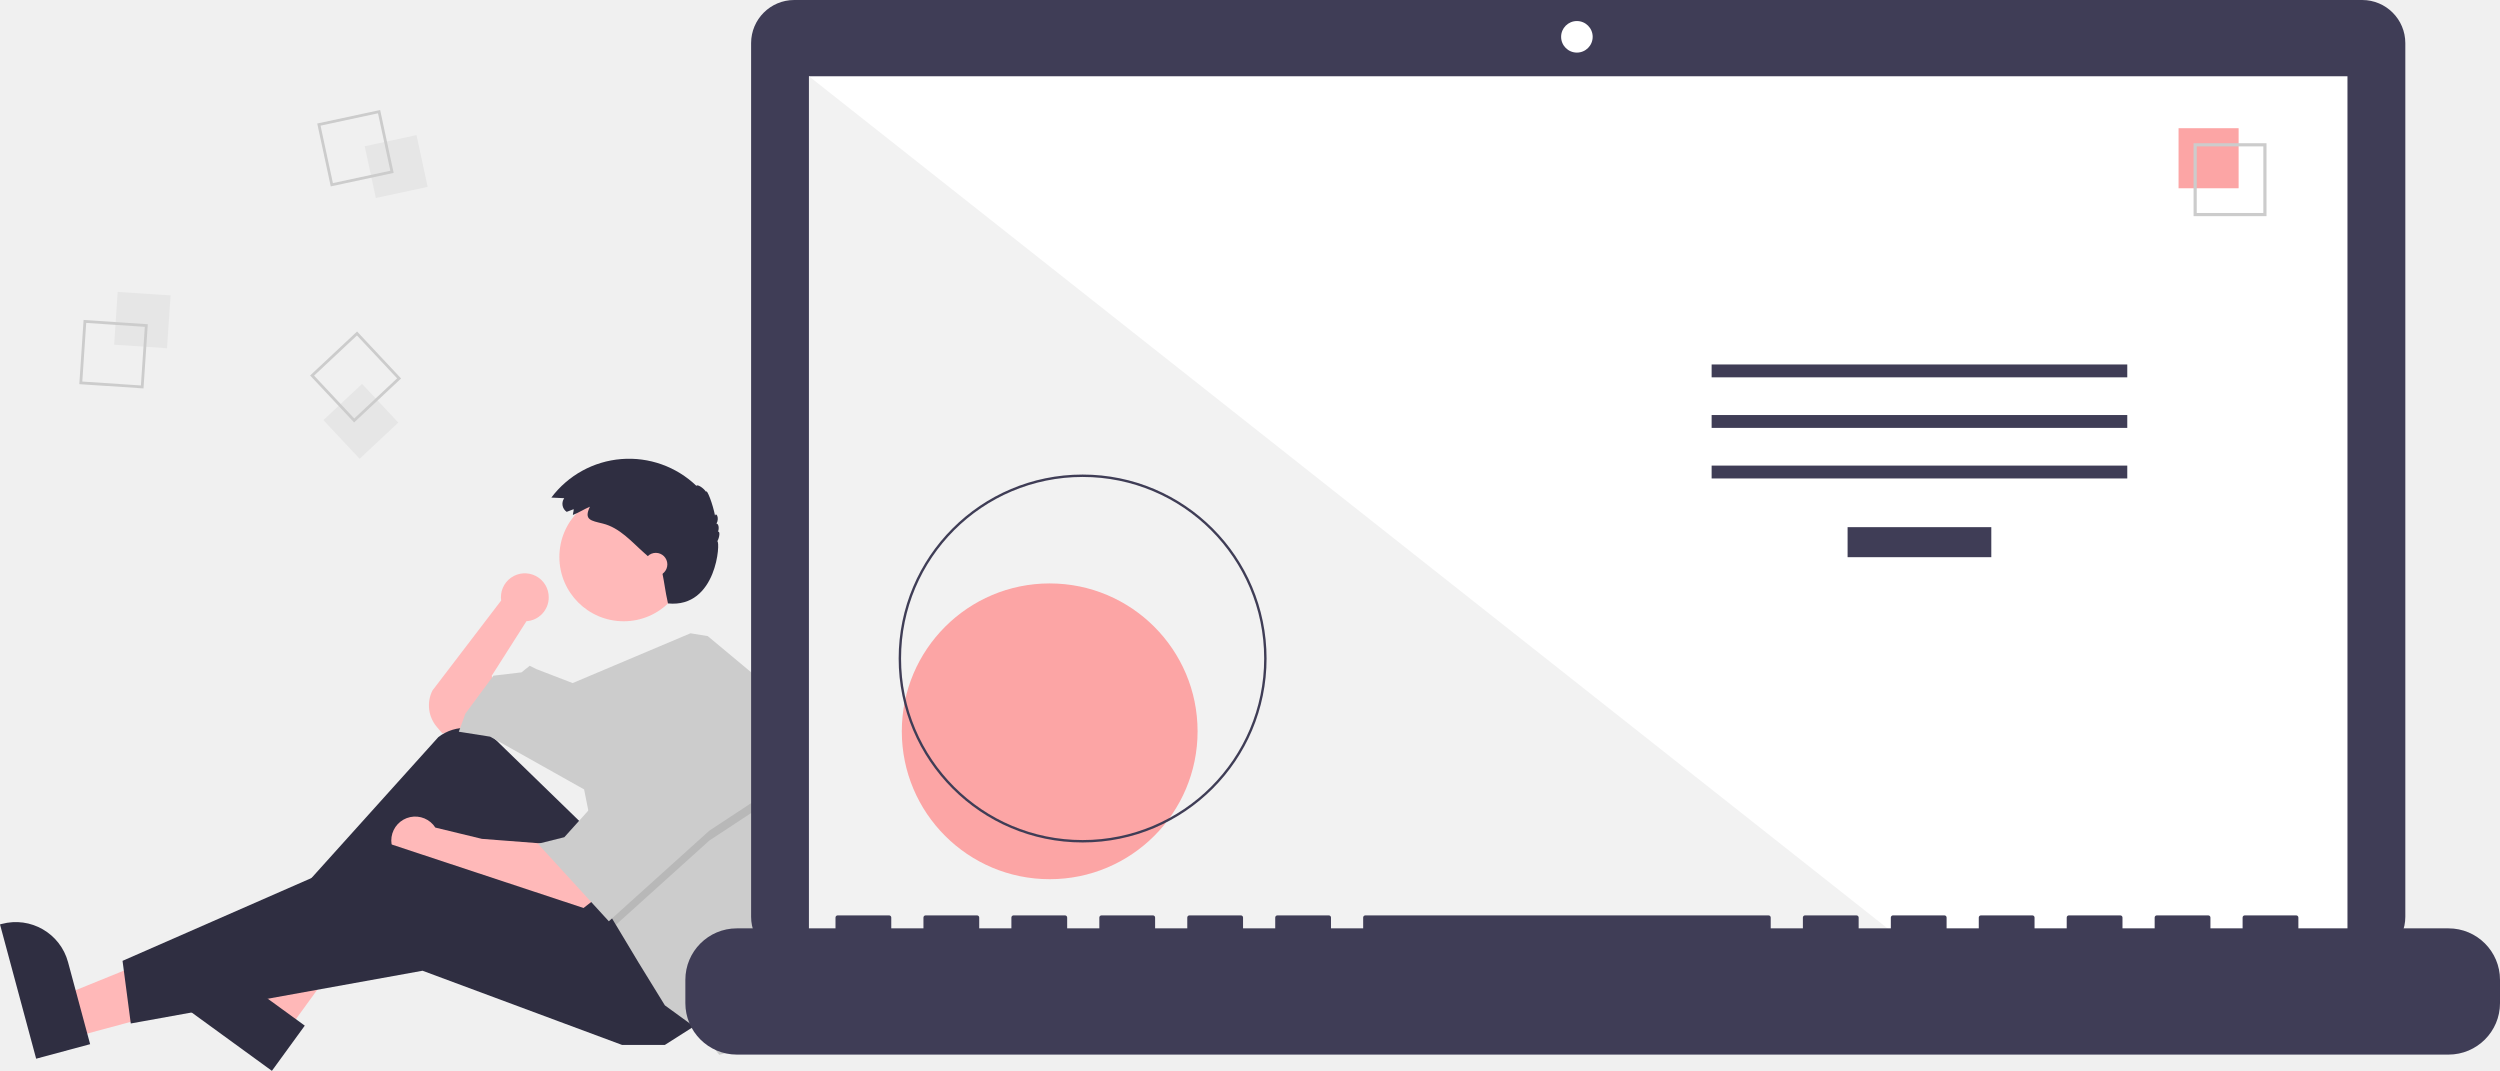
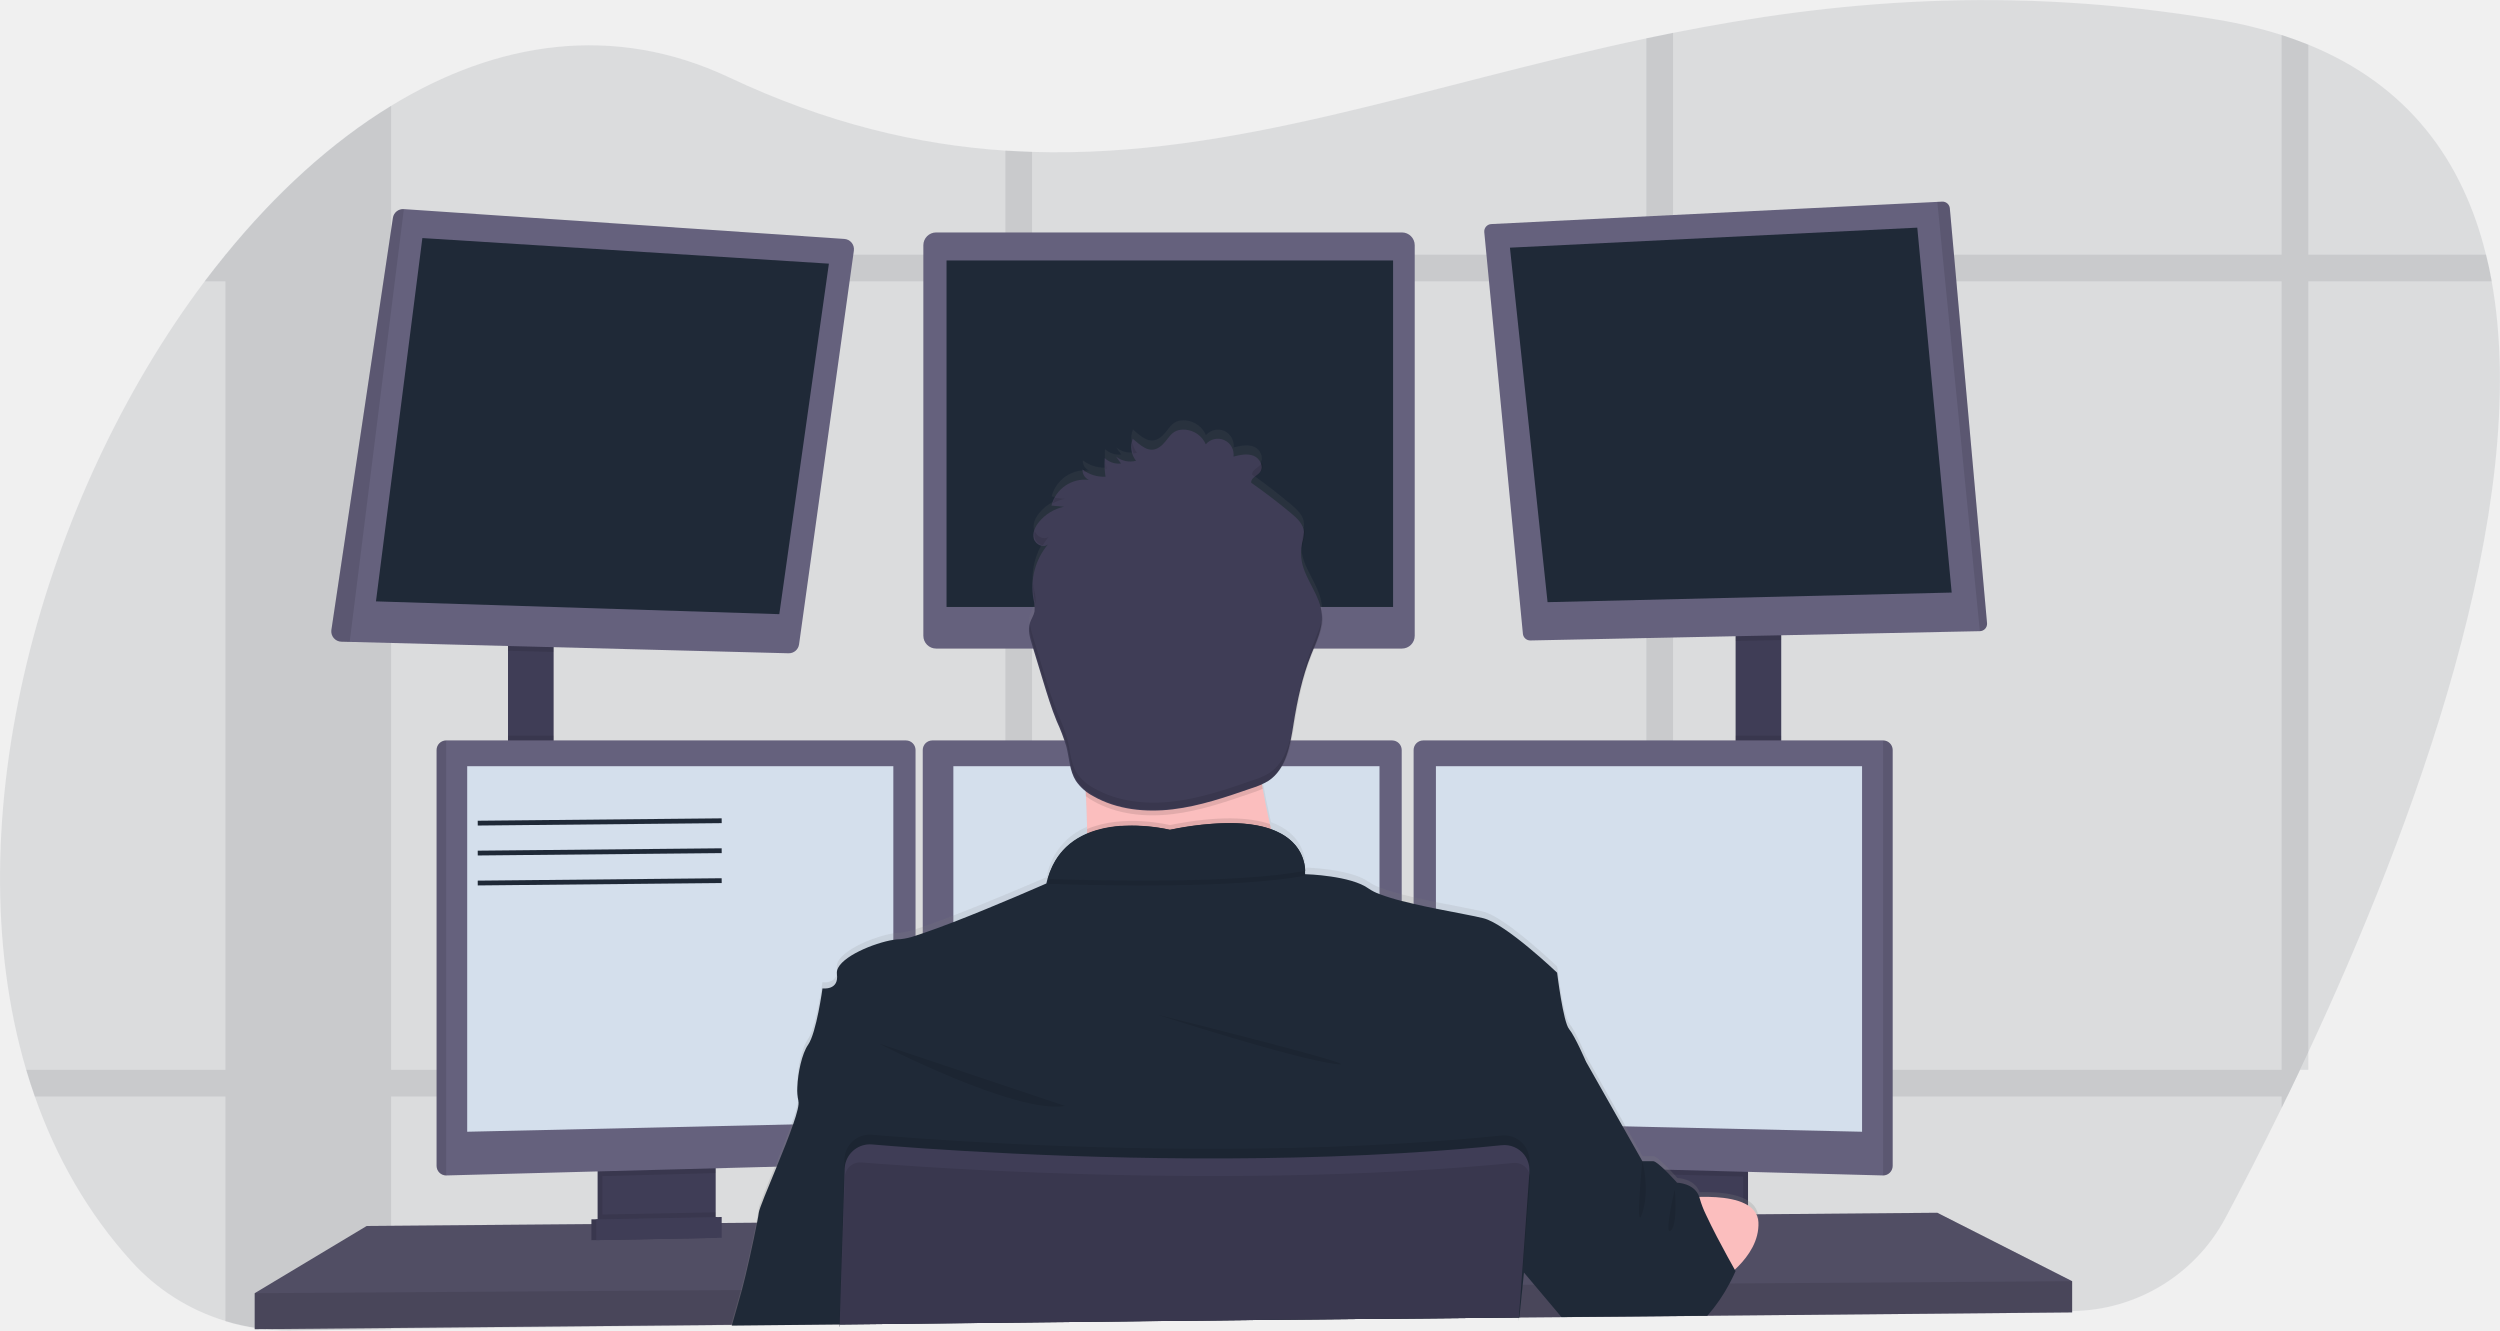
- <svg xmlns="http://www.w3.org/2000/svg" id="ba230943-1bdb-4bd0-9561-c7824586c7f7" data-name="Layer 1" width="1019.484" height="436.681" viewBox="0 0 1019.484 436.681">
-   <path d="M314.028,475.274a9.751,9.751,0,1,0-19.407,1.282l-28.014,36.686a13.583,13.583,0,0,0,1.836,14.914l2.198,2.564,10.083-2.017,11.428-10.083L290.806,507.192l14.117-22.183-.018-.016A9.743,9.743,0,0,0,314.028,475.274Z" transform="translate(-90.2579 -231.6594)" fill="#ffb9b9" />
-   <polygon points="30.041 422.968 25.468 405.984 88.8 380.265 95.549 405.331 30.041 422.968" fill="#ffb8b8" />
-   <path d="M105.002,663.391,90.258,608.629l.693-.187a22.075,22.075,0,0,1,27.054,15.575l0.0.001L127.01,657.466Z" transform="translate(-90.2579 -231.6594)" fill="#2f2e41" />
-   <polygon points="117.278 420.254 103.054 409.91 136.185 350.121 157.179 365.388 117.278 420.254" fill="#ffb8b8" />
-   <path d="M201.137,668.341,155.271,634.985l.422-.58a22.075,22.075,0,0,1,30.835-4.87l.001.001L214.542,649.908Z" transform="translate(-90.2579 -231.6594)" fill="#2f2e41" />
-   <path d="M328.45,568.364l-35.795-34.773a18.076,18.076,0,0,0-23.668-1.322L201.401,607.352l6.05,9.411L271.984,573.069l43.694,57.139,41.678-20.838Z" transform="translate(-90.2579 -231.6594)" fill="#2f2e41" />
-   <path d="M312.989,575.758l-26.217-2.017-18.986-4.603a9.753,9.753,0,1,0-1.85,12.656l-.003.014,11.428,4.706,49.072,16.806,6.05-4.706Z" transform="translate(-90.2579 -231.6594)" fill="#ffb9b9" />
-   <polygon points="285.92 416.699 271.131 426.11 253.653 426.11 172.315 395.86 53.332 417.371 49.971 391.826 158.871 344.099 254.326 375.693 285.92 416.699" fill="#2f2e41" />
-   <circle cx="254.326" cy="227.132" r="26.217" fill="#ffb9b9" />
-   <path d="M412.417,563.463a150.631,150.631,0,0,1-7.388,46.592l-1.963,6.037-9.411,43.022-10.083,2.689-7.394-9.411-14.789-10.755L350.634,624.158,341.411,608.791l-2.877-4.8-10.083-50.416-38.317-21.511-12.772-2.017,2.689-7.394,11.428-15.461L302.906,505.847l3.361-2.689,2.689,1.344,14.823,5.71,48.057-20.304,7.031,1.15L403.067,511.225A150.499,150.499,0,0,1,412.417,563.463Z" transform="translate(-90.2579 -231.6594)" fill="#ccc" />
-   <polygon points="314.825 325.949 289.281 342.754 251.153 377.131 248.276 372.332 240.209 331.999 242.226 331.999 263.065 293.683 314.825 325.949" opacity="0.1" style="isolation:isolate" />
-   <polygon points="263.065 289.649 242.226 327.965 230.126 341.41 219.371 344.099 248.276 375.693 289.281 338.721 314.825 321.915 263.065 289.649" fill="#ccc" />
-   <path d="M324.193,439.299l-2.841,1.093a3.965,3.965,0,0,1-1.06-5.507q.023-.034.047-.067l-5.249-.246a39.637,39.637,0,0,1,59.173-4.77c.239-.823,2.844.778,3.908,2.402.357-1.339,2.8,5.135,3.664,9.712.4-1.524,1.938.936.591,3.297.854-.125,1.239,2.059.578,3.276.934-.439.777,2.169-.236,3.911,1.333-.118-.114,27.331-20.114,25.331-1.392-6.397-1-6-2.64-14.226-.763-.81-1.599-1.548-2.433-2.284l-4.513-3.983c-5.247-4.632-10.021-10.348-17.011-12.08-4.804-1.19-7.841-1.458-5.223-6.872-2.365.987-4.574,2.455-6.961,3.372C323.905,440.902,324.239,440.055,324.193,439.299Z" transform="translate(-90.2579 -231.6594)" fill="#2f2e41" />
-   <circle cx="267.434" cy="230.157" r="4.706" fill="#ffb9b9" />
-   <rect x="137.514" y="351.376" width="21.61" height="21.61" transform="translate(-313.1754 254.4458) rotate(-86.18992)" fill="#e6e6e6" style="isolation:isolate" />
-   <path d="M124.344,362.131l26.183,1.744-1.744,26.183-26.183-1.744Zm24.969,2.806-23.906-1.592-1.592,23.906,23.906,1.592Z" transform="translate(-90.2579 -231.6594)" fill="#ccc" />
-   <rect x="241.009" y="288.772" width="21.61" height="21.61" transform="translate(-147.5724 -172.0746) rotate(-12.12675)" fill="#e6e6e6" style="isolation:isolate" />
-   <path d="M245.278,276.51l5.513,25.655-25.655,5.513-5.513-25.655Zm4.157,24.779-5.033-23.424-23.424,5.033,5.033,23.424Z" transform="translate(-90.2579 -231.6594)" fill="#ccc" />
-   <rect x="226.603" y="392.674" width="21.61" height="21.61" transform="translate(-301.9456 39.64172) rotate(-43.12712)" fill="#e6e6e6" style="isolation:isolate" />
-   <path d="M253.815,385.997,234.663,403.935l-17.939-19.152,19.152-17.939Zm-19.099,16.326,17.486-16.379-16.379-17.486-17.486,16.379Z" transform="translate(-90.2579 -231.6594)" fill="#ccc" />
-   <path d="M1053.535,231.659H414.152a17.598,17.598,0,0,0-17.599,17.598v356.252a17.599,17.599,0,0,0,17.599,17.599H1053.535a17.599,17.599,0,0,0,17.599-17.599V249.258a17.599,17.599,0,0,0-17.599-17.598Z" transform="translate(-90.2579 -231.6594)" fill="#3f3d56" />
-   <rect x="329.89" y="31.101" width="627.391" height="353.913" fill="#fff" />
-   <circle cx="643.049" cy="15.014" r="6.435" fill="#fff" />
-   <polygon points="777.858 385.015 329.89 385.015 329.89 31.102 777.858 385.015" fill="#f2f2f2" style="isolation:isolate" />
-   <circle cx="428.058" cy="298.224" r="60.307" fill="#fca5a5" />
-   <path d="M531.741,575.21a75.016,75.016,0,1,1,75.016-75.016A75.016,75.016,0,0,1,531.741,575.21Zm0-149.051A74.035,74.035,0,1,0,605.776,500.194a74.035,74.035,0,0,0-74.035-74.035Z" transform="translate(-90.2579 -231.6594)" fill="#3f3d56" />
-   <rect x="753.437" y="214.97" width="58.605" height="12.246" fill="#3f3d56" />
-   <rect x="697.991" y="148.627" width="169.497" height="5.248" fill="#3f3d56" />
-   <rect x="697.991" y="169.246" width="169.497" height="5.248" fill="#3f3d56" />
-   <rect x="697.991" y="189.866" width="169.497" height="5.248" fill="#3f3d56" />
-   <rect x="888.401" y="52.282" width="24.492" height="24.492" fill="#fca5a5" />
-   <path d="M1014.522,319.804h-29.74v-29.74h29.74Zm-28.447-1.293h27.154V291.357H986.075Z" transform="translate(-90.2579 -231.6594)" fill="#ccc" />
-   <path d="M1088.749,610.239h-61.229v-4.412a.875.875,0,0,0-.875-.875h-20.993a.875.875,0,0,0-.875.875v4.412H991.657v-4.412a.875.875,0,0,0-.875-.875H969.789a.875.875,0,0,0-.875.875h0v4.412H955.794v-4.412a.875.875,0,0,0-.875-.875h-20.993a.875.875,0,0,0-.875.875h0v4.412H919.931v-4.412a.875.875,0,0,0-.875-.875H898.064a.875.875,0,0,0-.875.875v4.412H884.068v-4.412a.875.875,0,0,0-.875-.875H862.201a.875.875,0,0,0-.875.875h0v4.412H848.205v-4.412a.875.875,0,0,0-.875-.875H826.338a.875.875,0,0,0-.875.875h0v4.412H812.343v-4.412a.875.875,0,0,0-.875-.875H647.023a.875.875,0,0,0-.875.875h0v4.412H633.028v-4.412a.875.875,0,0,0-.875-.875H611.161a.875.875,0,0,0-.875.875h0v4.412h-13.121v-4.412a.875.875,0,0,0-.875-.875h-20.993a.875.875,0,0,0-.875.875h0v4.412H561.302v-4.412a.875.875,0,0,0-.875-.875H539.435a.875.875,0,0,0-.875.875h0v4.412H525.44v-4.412a.875.875,0,0,0-.875-.875H503.572a.875.875,0,0,0-.875.875h0v4.412h-13.121v-4.412a.875.875,0,0,0-.875-.875H467.709a.875.875,0,0,0-.875.875v4.412H453.714v-4.412a.875.875,0,0,0-.875-.875H431.846a.875.875,0,0,0-.875.875h0v4.412H390.735A20.993,20.993,0,0,0,369.742,631.232v9.492A20.993,20.993,0,0,0,390.735,661.717h698.014a20.993,20.993,0,0,0,20.993-20.993V631.232A20.993,20.993,0,0,0,1088.749,610.239Z" transform="translate(-90.2579 -231.6594)" fill="#3f3d56" />
+ <svg xmlns="http://www.w3.org/2000/svg" id="59725d3d-bdd8-4af0-9b66-49b8d09410bc" data-name="Layer 1" width="1041.32" height="554.17" viewBox="0 0 1041.32 554.17">
+   <defs>
+     <linearGradient id="dff037aa-d578-4bab-81e7-399360663117" x1="597.75" y1="725.44" x2="597.75" y2="347.69" gradientUnits="userSpaceOnUse">
+       <stop offset="0" stop-color="gray" stop-opacity="0.25" />
+       <stop offset="0.54" stop-color="gray" stop-opacity="0.12" />
+       <stop offset="1" stop-color="gray" stop-opacity="0.1" />
+     </linearGradient>
+   </defs>
+   <path d="M1040.82,611.12q-1.74,3.75-3.47,7.4-2.7,5.67-5.33,11.12c-.78,1.61-1.56,3.19-2.32,4.77-8.6,17.57-16.63,33.11-23.45,45.89A73.21,73.21,0,0,1,942.44,719l-151.65,1.65h-1.6l-13,.14-11.12.12-34.1.37-1.38,0-17.36.19h-.53l-107,1.16-95.51,1-11.11.12-69,.75H429l-44.75.48h-.48l-141.5,1.53-42.33.46a88.07,88.07,0,0,1-26.67-3.82,86.39,86.39,0,0,1-39.09-24.75C116,678.37,102.75,655,93.85,629.64q-1.93-5.49-3.6-11.12C59.44,514.37,97,380,164.6,290.08q4.25-5.64,8.64-11l.07-.08c20.79-25.52,44.1-46.84,68.93-62,44-26.91,92.75-34.49,140.7-11.9,40.57,19.12,78.45,28.11,115.17,30.55,3.71.24,7.42.42,11.11.53,84.23,2.65,163.17-27.7,255.87-47.29,3.69-.78,7.39-1.55,11.12-2.28,66.13-13.16,139.49-20.1,226.73-5.51a189.09,189.09,0,0,1,26.76,6.4q5.77,1.86,11.12,4c41.64,16.94,64.35,48.24,74,87.46q1.37,5.46,2.37,11.11C1134.3,384.41,1084.19,518.23,1040.82,611.12Z" transform="translate(-79.34 -172.91)" fill="#1f2937" opacity="0.1" />
+   <g opacity="0.1">
+     <path d="M242.24,217V726.62l-42.33.46a88.07,88.07,0,0,1-26.67-3.82V279h.07C194.1,253.45,217.41,232.13,242.24,217Z" transform="translate(-79.34 -172.91)" fill="#1f2937" />
+     <path d="M1117.24,290.08H164.6q4.25-5.64,8.64-11V279h941.63Q1116.24,284.43,1117.24,290.08Z" transform="translate(-79.34 -172.91)" fill="#1f2937" />
+     <path d="M1040.82,191.51v427h-3.47q-2.7,5.67-5.33,11.12c-.78,1.61-1.56,3.19-2.32,4.77V187.47Q1035.47,189.33,1040.82,191.51Z" transform="translate(-79.34 -172.91)" fill="#1f2937" />
+     <path d="M776.21,186.58V720.83l-11.12.12V188.86C768.78,188.08,772.48,187.31,776.21,186.58Z" transform="translate(-79.34 -172.91)" fill="#1f2937" />
+     <path d="M509.22,236.15V723.73l-11.11.12V235.62C501.82,235.86,505.53,236,509.22,236.15Z" transform="translate(-79.34 -172.91)" fill="#1f2937" />
+     <path d="M1037.35,618.52q-2.7,5.67-5.33,11.12H93.85q-1.93-5.49-3.6-11.12Z" transform="translate(-79.34 -172.91)" fill="#1f2937" />
+   </g>
+   <rect x="211.6" y="265.83" width="19" height="57.66" fill="#3f3d56" />
+   <rect x="722.93" y="262.83" width="19" height="61" fill="#3f3d56" />
+   <polygon points="863.1 533.65 863.1 546.65 711.18 548.05 709.56 548.08 651.82 548.61 650.44 548.63 632.89 548.78 632.37 548.78 525.39 549.77 349.78 551.4 349.63 551.4 304.98 551.82 304.5 551.83 106.1 553.65 106.1 538.65 152.75 510.65 246.35 509.87 248.35 509.86 249.01 509.85 251.01 509.82 295.95 509.45 297.96 509.44 298.6 509.43 300.6 509.42 315.01 509.3 315.39 509.29 350.94 508.99 351.23 508.99 628.63 506.65 635.42 506.6 636.1 506.6 641.28 506.55 678.93 506.24 680.93 506.21 682.78 506.19 683.74 506.19 695.45 506.1 697.77 506.07 700.88 506.05 710.63 505.96 726.1 505.83 728.1 505.81 731.58 505.79 732.23 505.79 806.94 505.15 863.1 533.65" fill="#65617d" />
+   <polygon points="863.1 533.65 863.1 546.65 711.18 548.05 709.56 548.08 651.82 548.61 650.44 548.63 632.89 548.78 632.37 548.78 525.39 549.77 349.78 551.4 349.63 551.4 304.98 551.82 304.5 551.83 106.1 553.65 106.1 538.65 152.75 510.65 246.35 509.87 248.35 509.86 249.01 509.85 251.01 509.82 295.95 509.45 297.96 509.44 298.6 509.43 300.6 509.42 315.01 509.3 315.39 509.29 350.94 508.99 351.23 508.99 628.63 506.65 635.42 506.6 636.1 506.6 641.28 506.55 678.93 506.24 680.93 506.21 682.78 506.19 683.74 506.19 695.45 506.1 697.77 506.07 700.88 506.05 710.63 505.96 726.1 505.83 728.1 505.81 731.58 505.79 732.23 505.79 806.94 505.15 863.1 533.65" opacity="0.2" />
+   <path d="M375.44,656.57v24.49a6.13,6.13,0,0,1-3.5,5.54,6,6,0,0,1-2.5.6l-34.9.74a6,6,0,0,1-2.7-.57,6.12,6.12,0,0,1-3.57-5.57V656.57Z" transform="translate(-79.34 -172.91)" fill="#3f3d56" />
+   <path d="M375.44,656.57v24.49a6.13,6.13,0,0,1-3.5,5.54,6,6,0,0,1-2.5.6l-34.9.74a6,6,0,0,1-2.7-.57,6.12,6.12,0,0,1-3.57-5.57V656.57Z" transform="translate(-79.34 -172.91)" opacity="0.1" />
+   <path d="M377.44,656.57v24.49a6.13,6.13,0,0,1-3.5,5.54,6,6,0,0,1-2.5.6l-34.9.74a6,6,0,0,1-2.7-.57,6.12,6.12,0,0,1-3.57-5.57V656.57Z" transform="translate(-79.34 -172.91)" fill="#3f3d56" />
+   <rect x="680.93" y="483.66" width="47.17" height="31.5" fill="#3f3d56" />
+   <rect x="680.93" y="483.66" width="47.17" height="31.5" opacity="0.1" />
+   <rect x="678.93" y="483.66" width="47.17" height="31.5" fill="#3f3d56" />
+   <polygon points="230.6 265.82 230.6 271.55 211.6 271.06 211.6 265.82 230.6 265.82" opacity="0.1" />
+   <path d="M435,277.31l-22.83,164a4.3,4.3,0,0,1-4.37,3.71L225,440.28l-3.47-.09a4.3,4.3,0,0,1-4.16-4.87L243,263.64a4.3,4.3,0,0,1,4.54-3.63L431,272.43A4.29,4.29,0,0,1,435,277.31Z" transform="translate(-79.34 -172.91)" fill="#65617d" />
+   <polygon points="175.93 99.16 156.6 250.49 324.6 255.82 345.26 109.82 175.93 99.16" fill="#1f2937" />
+   <rect x="384.6" y="96.82" width="204.67" height="173.33" rx="5.33" ry="5.33" fill="#65617d" />
+   <rect x="394.26" y="108.49" width="186" height="144.33" fill="#1f2937" />
+   <polygon points="741.93 262.82 741.93 266.61 722.93 267 722.93 262.82 741.93 262.82" opacity="0.1" />
+   <path d="M907,432.53a3.08,3.08,0,0,1-3,3.28L716.8,439.68a3.08,3.08,0,0,1-3.13-2.79L697.58,269.61a3.08,3.08,0,0,1,2.92-3.37L886.28,257l2-.1a3.07,3.07,0,0,1,3.22,2.8Z" transform="translate(-79.34 -172.91)" fill="#65617d" />
+   <polygon points="628.93 103.16 798.6 94.82 812.93 246.82 644.6 250.82 628.93 103.16" fill="#1f2937" />
+   <path d="M907,432.53a3.08,3.08,0,0,1-3,3.28L886.28,257l2-.1a3.07,3.07,0,0,1,3.22,2.8Z" transform="translate(-79.34 -172.91)" opacity="0.1" />
+   <path d="M247.57,260,225,440.28l-3.47-.09a4.3,4.3,0,0,1-4.16-4.87L243,263.64A4.3,4.3,0,0,1,247.57,260Z" transform="translate(-79.34 -172.91)" opacity="0.1" />
+   <rect x="211.6" y="306.41" width="19" height="17.08" opacity="0.1" />
+   <polygon points="298.1 483.65 298.1 488.62 250.93 489.88 250.93 483.65 298.1 483.65" opacity="0.1" />
+   <path d="M460.69,485.27v168.2a4,4,0,0,1-3.85,3.95l-191.65,5.1h-.05a4,4,0,0,1-3.95-3.95V485.27a4,4,0,0,1,3.95-3.95h191.6A4,4,0,0,1,460.69,485.27Z" transform="translate(-79.34 -172.91)" fill="#65617d" />
+   <path d="M265.19,481.32v181.2h-.05a4,4,0,0,1-3.95-3.95V485.27a4,4,0,0,1,3.95-3.95Z" transform="translate(-79.34 -172.91)" opacity="0.1" />
+   <polygon points="194.6 319.15 372.1 319.15 372.1 467.4 194.6 471.4 194.6 319.15" fill="#d4dfec" />
+   <rect x="722.93" y="306.41" width="19" height="17.42" opacity="0.1" />
+   <polygon points="726.1 483.65 726.1 490.06 678.93 488.8 678.93 483.65 726.1 483.65" opacity="0.1" />
+   <path d="M867.69,485.27v173.3a4,4,0,0,1-4,3.95h0L672,657.42a4,4,0,0,1-3.85-3.95V485.27a4,4,0,0,1,3.95-3.95h191.6A4,4,0,0,1,867.69,485.27Z" transform="translate(-79.34 -172.91)" fill="#65617d" />
+   <path d="M867.69,485.27v173.3a4,4,0,0,1-4,3.95h0V481.32h0A4,4,0,0,1,867.69,485.27Z" transform="translate(-79.34 -172.91)" opacity="0.1" />
+   <polygon points="775.6 319.15 598.1 319.15 598.1 467.4 775.6 471.4 775.6 319.15" fill="#d4dfec" />
+   <path d="M663.19,485.27v168.2a4,4,0,0,1-3.85,3.95l-191.65,5.1h0a4,4,0,0,1-4-3.95V485.27a4,4,0,0,1,3.95-3.95h191.6A4,4,0,0,1,663.19,485.27Z" transform="translate(-79.34 -172.91)" fill="#65617d" />
+   <polygon points="397.1 319.15 574.6 319.15 574.6 467.4 397.1 471.4 397.1 319.15" fill="#d4dfec" />
+   <polygon points="863.1 533.65 863.1 546.65 711.18 548.05 709.56 548.08 651.82 548.61 650.44 548.63 632.89 548.78 632.37 548.78 525.39 549.77 349.78 551.4 349.63 551.4 304.98 551.82 304.5 551.83 106.1 553.65 106.1 538.65 308.61 537.32 309.09 537.32 350.08 537.04 350.27 537.04 633.35 535.17 633.64 535.17 633.81 535.16 634.28 535.16 639.07 535.13 640.53 535.13 715.02 534.63 719.42 534.61 720.4 534.6 863.1 533.65" opacity="0.1" />
+   <circle cx="487.26" cy="272.16" r="51.33" fill="#fbbebe" />
+   <path d="M383.74,725.09c0-.11.06-.23.1-.35,1-3.59,2.78-9.66,4.11-14.51.17-.6.33-1.19.48-1.75,1.47-5.47,4.33-18.28,5.92-26.27.56-2.81,1-5,1.09-6.1.2-1.69,3.21-8.92,6.62-17.23,2.39-5.84,5-12.22,6.91-17.6a61.38,61.38,0,0,0,2.93-9.85,5.1,5.1,0,0,0,0-2.13,14.69,14.69,0,0,1-.48-3.5v0c-.23-6.2,1.62-16,4.48-20.11,3.5-5,6-23.66,6-23.66s5.18.75,6-3.53a6.15,6.15,0,0,0,.1-1.4,7.41,7.41,0,0,0-.09-1.11c-.89-6.24,14.72-12.88,23.5-14.31a19.67,19.67,0,0,1,3-.28,27.24,27.24,0,0,0,6.25-1.44q1.4-.43,3-1c3.68-1.24,8.08-2.88,12.75-4.68,17.56-6.81,38.82-16,38.82-16,.15-.71.32-1.39.51-2.06a27.71,27.71,0,0,1,16.35-18.93h0c0-.66,0-1.33,0-2,0-3.45-.15-7-.3-10.54,0-.69-.06-1.38-.1-2.07,0-.2,0-.41,0-.61s0-.35,0-.52c0-.7-.07-1.4-.11-2.09l-.18-.14a16.41,16.41,0,0,1-3.9-4.2,15.27,15.27,0,0,1-1.42-3c-1.25-3.39-1.54-7.17-2.38-10.75l-.18-.74a84,84,0,0,0-4-10.58c-2.21-5.42-3.91-11-5.6-16.65q-1.54-5.13-3.11-10.28l-1.58-5.24c-.3-1-.6-2-.83-3v0a13.27,13.27,0,0,1-.26-1.4,0,0,0,0,1,0,0,10,10,0,0,1,.24-4.61,32.09,32.09,0,0,1,1.32-3,7.87,7.87,0,0,0,.5-1.38v0a3,3,0,0,0,.08-.32,5.65,5.65,0,0,0,.11-1.08,18.46,18.46,0,0,0-.52-3.89.07.07,0,0,1,0-.05,2.56,2.56,0,0,0-.05-.27,25.48,25.48,0,0,1-.36-3,28.45,28.45,0,0,1,3.47-15.57l.19-.36a25.22,25.22,0,0,1,1.84-2.78h0c.31-.42.63-.82,1-1.22-1.4,1.34-3.7.75-5-.69a3.61,3.61,0,0,1-.55-.75,3.81,3.81,0,0,1-.23-.45c-.05-.12-.09-.25-.13-.38-.7-2.45.52-5.06,2.12-7.05a18.49,18.49,0,0,1,5.74-4.7h0a3.84,3.84,0,0,1,.4-.21,17.12,17.12,0,0,1,2.64-1.06h0a15.06,15.06,0,0,1,1.63-.44l-3.71-.34-1.5-.14a14.49,14.49,0,0,1,13-10.91h1.08a11.73,11.73,0,0,1,1.57.13,4.44,4.44,0,0,1-2.65-4.33,14.41,14.41,0,0,0,9.19,3.06h.38a30,30,0,0,1-.34-3.27h0a0,0,0,0,1,0,0,0,0,0,0,1,0,0,33.19,33.19,0,0,1,0-4.46,8.44,8.44,0,0,0,6.78,2.26l-2.08-2.9a9.49,9.49,0,0,0,6.56,2.05l.48-.05a7,7,0,0,0,1.19-.23l.09,0c-.19-.24-.36-.49-.53-.75l-.06-.12a9.67,9.67,0,0,1-1-2.09,6.59,6.59,0,0,1-.24-.87h0a8.75,8.75,0,0,1,.45-5.45c3.23,2.7,6.77,6.39,11,3.6s4.37-7.91,11-7.39a10.2,10.2,0,0,1,8.41,6.12,6.75,6.75,0,0,1,7.67-1.75,6.85,6.85,0,0,1,3.88,6.89c2.75-.69,5.71-1.37,8.35-.33s4.34,4.41,2.84,6.66a1.43,1.43,0,0,1-.14.2c-1.23,1.59-3.95,2.46-3.66,4.46l.42.3,1.3.94a.05.05,0,0,1,0,0q7.65,5.52,14.9,11.6c2.48,2.08,5.12,4.58,5.29,7.83a8.64,8.64,0,0,1-.24,2.37h0c-.16.78-.38,1.56-.55,2.34a19.51,19.51,0,0,0-.34,6.05h0c.07.59.16,1.17.27,1.76,1.53,7.73,7.71,14.11,8.32,22l0,.56a17.78,17.78,0,0,1-.07,2.53c-.46,4.8-2.68,9.41-4.48,14-.11.28-.22.56-.32.84-3.47,9-5.47,18.59-7,28.16a100.26,100.26,0,0,1-2,10.09A26.73,26.73,0,0,1,611,492.07a16.22,16.22,0,0,1-3.36,3,18.67,18.67,0,0,1-2.65,1.41s0,0,0,.06c.11.61.2,1.22.31,1.83.06.32.11.64.17,1h0a.14.14,0,0,0,0,.06c.84,4.73,1.8,9.36,2.81,13.76l.51,2.19c12.6,4.55,14.09,13.87,14.18,17.44a9.64,9.64,0,0,1,0,1.43s19,.5,26.5,6a20.34,20.34,0,0,0,4.51,2.3,83,83,0,0,0,9.25,2.89c1.61.42,3.29.83,5,1.23,3,.69,6.18,1.36,9.25,2,8.19,1.65,15.9,3,19.81,4,9.33,2.36,30.67,22.82,30.67,22.82s2.5,20.64,5,23.65,7,13.59,7,13.59l16.54,29.41,7,12.37h4.5c.62,0,1.84.88,3.21,2.1,1.19,1.06,2.51,2.38,3.67,3.58l1.92,2.05,1.2,1.33s7.27.18,9.24,5.93c5.92-.17,13.19.22,18.28,2.5a14.14,14.14,0,0,1,2,1.08,8.68,8.68,0,0,1,4.13,5.66,8.34,8.34,0,0,1,.18,1.44c0,.57,0,1.14,0,1.7-.36,7.57-5.29,13.87-9.82,18.11l.32.57s-.15.36-.44,1c-.08.19-.18.4-.29.64h0c-.59,1.26-1.53,3.15-2.76,5.36a63.31,63.31,0,0,1-9.57,13.17l-.29.3-57.74.53-.17-.2L719.87,708l-5.57-6.64-.17-.21-.16,1.59-.54,5.3-1.3,12.81-.07.64,0,.17-.15,1.48.11-1.48h-.29l-107,1L429.11,724.6l0,.84h-.14l0-.84-44.75.48Z" transform="translate(-79.34 -172.91)" fill="url(#dff037aa-d578-4bab-81e7-399360663117)" />
+   <path d="M617.94,550.07s-99.5,12-90,0c3.44-4.34,4.39-17.2,4.2-31.85-.06-4.45-.22-9.06-.45-13.65-1.1-22-3.75-43.5-3.75-43.5s87-41,77-8.5c-4,13.13-2.69,31.57.35,48.88.89,5.05,1.92,10,3,14.7A344.67,344.67,0,0,0,617.94,550.07Z" transform="translate(-79.34 -172.91)" fill="#fbbebe" />
+   <path d="M617.94,550.07s-99.5,12-90,0c3.44-4.34,4.39-17.2,4.2-31.85,15.17-6.48,34.47-1.65,34.47-1.65,20.32-4.05,33.35-3.26,41.68-.42A344.67,344.67,0,0,0,617.94,550.07Z" transform="translate(-79.34 -172.91)" opacity="0.1" />
+   <path d="M429.08,725.44l0-.84,175.62-1.91,107-1H712l-.11,1.48.15-1.48h.19l0-.17,1.37-13.45.52-5.09.16-1.59.14-1.33,6.18-20.61,6.18-20.58,5.2-17.33,7.94-26.48s-4.5-10.5-7-13.5-5-23.5-5-23.5-21.34-20.33-30.67-22.67c-3.91-1-11.63-2.33-19.83-4-3.07-.62-6.22-1.28-9.25-2-1.71-.39-3.39-.8-5-1.21a87.91,87.91,0,0,1-9.25-2.86,20.7,20.7,0,0,1-4.5-2.29c-7.35-5.39-25.77-6-26.48-6h0a.42.42,0,0,1,0-.07v-.09a10.26,10.26,0,0,0,0-1.26c0-.4,0-.87-.09-1.4,0-.16,0-.33-.07-.5-.05-.36-.11-.74-.2-1.14a5,5,0,0,0-.12-.53,17.21,17.21,0,0,0-1.25-3.49c-.07-.16-.16-.33-.24-.49a18.25,18.25,0,0,0-1.7-2.63c-.13-.17-.27-.35-.42-.52a19.58,19.58,0,0,0-2.72-2.64c-.27-.21-.55-.43-.84-.63a4.67,4.67,0,0,0-.51-.36l-.89-.58-.83-.48c-.73-.4-1.5-.79-2.34-1.16-.26-.12-.54-.23-.82-.34s-.72-.28-1.09-.42l-.06,0L608,518c-.57-.19-1.15-.36-1.76-.53l-.93-.24-1-.23-1-.21c-1-.2-2.07-.38-3.19-.52l-1.14-.14-1.17-.12-1.21-.1-1.72-.1-2-.07a124.68,124.68,0,0,0-26.24,2.79,72.27,72.27,0,0,0-18.26-1.68l-.87,0-1,.06-.64,0-1.29.12c-.43,0-.87.09-1.3.15s-.88.11-1.31.18l-.66.11c-.65.11-1.31.23-2,.37q-.33.06-.66.15c-.87.19-1.74.42-2.6.68-.43.12-.86.26-1.29.41-.22.06-.43.14-.64.22l-.64.23-.63.25-.75.3c-.38.16-.75.33-1.12.51-.21.09-.42.19-.62.3s-.41.2-.6.31a27.75,27.75,0,0,0-6.21,4.38l-.51.49-.5.51c-.17.17-.33.35-.49.53a23.82,23.82,0,0,0-1.82,2.25c-.16.21-.31.42-.46.64a26.69,26.69,0,0,0-1.72,2.92c-.13.24-.25.49-.37.73a32.7,32.7,0,0,0-2,5.25q-.28,1-.51,2S494,550.24,476.44,557c-4.67,1.8-9.07,3.43-12.75,4.66-1.07.36-2.07.69-3,1a26.7,26.7,0,0,1-6.25,1.44,19.67,19.67,0,0,0-3,.28c-8.07,1.31-21.9,7-23.41,12.71a3.69,3.69,0,0,0-.1,1.4s0,.07,0,.11c1,7-6,6-6,6s-2.5,18.5-6,23.5c-2.53,3.6-4.26,11.63-4.48,17.69v0a19.61,19.61,0,0,0,.44,5.63c0,.05,0,.1,0,.14.4,1.34-.56,5-2.19,9.69-1.77,5.15-4.35,11.55-6.83,17.59-3.74,9.12-7.26,17.4-7.48,19.22-.09.81-.35,2.26-.71,4.13-1.46,7.62-4.7,22.13-6.3,28-1.19,4.38-2.92,10.38-4.11,14.5,0,.12-.07.24-.1.35L429,724.6l0,.84h.14Z" transform="translate(-79.34 -172.91)" fill="#1f2937" />
+   <path d="M445.44,607.57s57,29.5,77.5,26Z" transform="translate(-79.34 -172.91)" opacity="0.1" />
+   <path d="M561.44,595.57s55.5,18,74,20.5S561.44,595.57,561.44,595.57Z" transform="translate(-79.34 -172.91)" opacity="0.1" />
+   <path d="M623,537.65c-29,5.34-83.6,4.19-107.2,3.38,8.65-31,50.83-20.46,50.83-20.46C618.84,510.15,622.84,531.77,623,537.65Z" transform="translate(-79.34 -172.91)" opacity="0.1" />
+   <path d="M623,535.65c-29,5.34-83.6,4.19-107.2,3.38,8.65-31,50.83-20.46,50.83-20.46C618.84,508.15,622.84,529.77,623,535.65Z" transform="translate(-79.34 -172.91)" fill="#1f2937" />
+   <path d="M776.94,672.32s34.16-5.25,34.83,9.75-17.42,25.48-17.42,25.48Z" transform="translate(-79.34 -172.91)" fill="#fbbebe" />
+   <path d="M605.29,501.45a47,47,0,0,1-4.5,1.74c-10.78,3.72-21.65,7.47-33,8.83s-23.26.16-33.16-5.5a28.77,28.77,0,0,1-3-1.95c-1.1-22-3.75-43.5-3.75-43.5s87-41,77-8.5C600.9,465.7,602.25,484.14,605.29,501.45Z" transform="translate(-79.34 -172.91)" opacity="0.1" />
+   <path d="M552.52,364.84a9.47,9.47,0,0,1-8.32-1.75l2.08,2.89a8.47,8.47,0,0,1-6.78-2.25,34.08,34.08,0,0,0,.32,7.75,14.52,14.52,0,0,1-9.56-3,4.42,4.42,0,0,0,2.64,4.31,14.34,14.34,0,0,0-15.6,10.71l5.22.48a18.47,18.47,0,0,0-10.44,6.37c-1.6,2-2.82,4.56-2.12,7s4.08,4,5.92,2.26a27.94,27.94,0,0,0-6.1,22.79,14.47,14.47,0,0,1,.46,5.26c-.33,1.65-1.37,3.08-1.89,4.69-1,2.92-.05,6.09.84,9l4.69,15.42c1.7,5.57,3.39,11.15,5.61,16.54a82.08,82.08,0,0,1,4,10.51c1.26,4.84,1.31,10.14,4,14.37a19.93,19.93,0,0,0,7.18,6.33c9.89,5.66,21.84,6.86,33.16,5.5s22.18-5.11,32.95-8.83a31,31,0,0,0,6.84-3c7.45-4.88,9.11-14.86,10.5-23.65,1.55-9.8,3.62-19.58,7.29-28.8,2.18-5.49,5-11.06,4.52-16.94-.61-7.81-6.79-14.14-8.32-21.82a19,19,0,0,1,.07-7.77,17.66,17.66,0,0,0,.79-4.7c-.17-3.22-2.81-5.7-5.29-7.77Q609.11,380,600.52,374c-.29-2,2.43-2.86,3.66-4.44,1.74-2.23-.06-5.77-2.7-6.81s-5.6-.36-8.35.33a6.59,6.59,0,0,0-11.55-5.11,10.2,10.2,0,0,0-8.42-6.08c-6.63-.52-6.76,4.55-11,7.34s-7.74-.89-11-3.57A9.28,9.28,0,0,0,552.52,364.84Z" transform="translate(-79.34 -172.91)" fill="#3f3d56" />
+   <path d="M802.27,702.32s-.89,2.12-2.53,5.19a69,69,0,0,1-9,13.17l-.27.29-1.62,0-57.74.53-1.38,0-.17-.2-11.2-13.29L714.14,703l-.17-.21-.36-.42-.2-.24-.26-.31-8.21-9.74,3-12.5,5.11-21.06.13-.51,1-4,.71-3,2.38-9.78,8.16-33.65,14.5,7.5,15.29,27,8.21,14.5h4.5c.85,0,2.8,1.64,4.76,3.53.7.67,1.4,1.38,2,2,1.78,1.84,3.19,3.42,3.19,3.42s7.29.16,9.25,5.9a7,7,0,0,1,.25.85,40.3,40.3,0,0,0,2.53,6.56c1.29,2.81,2.91,6,4.55,9.19,3.05,5.85,6.15,11.42,7.29,13.44l.14.25Z" transform="translate(-79.34 -172.91)" fill="#1f2937" />
+   <path d="M716.37,657.17l-.1,1.43v.1l-.17,2.3-1.33,18.51-1.61,22.3-.46,6.28-1,13.44v.17l-107,1L429.11,724.6l0,.84h-.14l0-.84v-.28l.45-14.36.86-28.06.74-23.79.07-2.37a10.53,10.53,0,0,1,11.42-10.17c4.72.4,10.85.89,18.18,1.41l3,.22c42.33,2.94,120.56,6.74,199.5,2,1.66-.09,3.33-.19,5-.31,12.24-.77,24.47-1.76,36.58-3a10.53,10.53,0,0,1,11.6,11.23Z" transform="translate(-79.34 -172.91)" opacity="0.1" />
+   <path d="M429.08,725.44l0-.84,175.62-1.91,107-1H712v-.17l1-13.44.43-6,1.64-22.61,1.29-17.9,0-.44a10.62,10.62,0,0,0-.11-2.47.3.3,0,0,0,0-.1,10.39,10.39,0,0,0-2-4.64,10.54,10.54,0,0,0-9.42-4c-12.11,1.24-24.34,2.23-36.58,3-1.67.12-3.34.22-5,.31-78.94,4.69-157.17.89-199.5-2l-3-.22c-7.33-.52-13.46-1-18.18-1.41a10.54,10.54,0,0,0-11.24,8.53,11,11,0,0,0-.18,1.64l-.68,22.16L429.54,710l-.44,14.36v.28l0,.84Z" transform="translate(-79.34 -172.91)" fill="#3f3d56" />
+   <path d="M716.67,664.18l-1.23,15.33-1.83,22.85-.46,5.72-1,12.81-.06.64v.17h0l-.15,1.48.11-1.48h-.29l-107,1L429.11,724.6v-.28l.49-14.36,1-28.06.64-18.65A6.36,6.36,0,0,1,434.3,658a6.25,6.25,0,0,1,3.78-.9c2.1.17,4.68.37,7.69.59,4.89.36,10.92.78,17.94,1.22,13,.82,29.31,1.7,48,2.42,52,2,122.2,2.67,188.88-3.17,3-.26,6.1-.55,9.13-.84a6.26,6.26,0,0,1,3.48.66,5.16,5.16,0,0,1,.86.54,6.14,6.14,0,0,1,2,2.46,3.56,3.56,0,0,1,.25.61A6.28,6.28,0,0,1,716.67,664.18Z" transform="translate(-79.34 -172.91)" opacity="0.1" />
+   <path d="M377.44,677.87v3.19a6.13,6.13,0,0,1-3.5,5.54l-40.1.77a6.12,6.12,0,0,1-3.57-5.57v-3Z" transform="translate(-79.34 -172.91)" opacity="0.1" />
+   <polygon points="298.6 515.57 246.35 516.57 246.35 507.9 298.6 506.9 298.6 515.57" fill="#3f3d56" />
+   <polygon points="298.6 515.57 246.35 516.57 246.35 507.9 298.6 506.9 298.6 515.57" opacity="0.1" />
+   <polygon points="300.6 515.57 248.35 516.57 248.35 507.9 300.6 506.9 300.6 515.57" fill="#3f3d56" />
+   <g opacity="0.1">
+     <path d="M552.93,361.56a9.75,9.75,0,0,1-1.89-4.34,9.49,9.49,0,0,0,.42,4.6A9,9,0,0,0,552.93,361.56Z" transform="translate(-79.34 -172.91)" />
+     <path d="M540.23,368.2a35.12,35.12,0,0,1-.37-3.7c0,1.23,0,2.47,0,3.71Z" transform="translate(-79.34 -172.91)" />
+     <path d="M621.73,401.57a18.34,18.34,0,0,1,.36-2.65,18,18,0,0,0,.8-4.69,6.16,6.16,0,0,0-.16-1.06c-.17.92-.44,1.84-.64,2.75A19.14,19.14,0,0,0,621.73,401.57Z" transform="translate(-79.34 -172.91)" />
+     <path d="M600.93,370.67l1.09.79a19.71,19.71,0,0,0,2.57-2.22,3.67,3.67,0,0,0,.38-3.64,3,3,0,0,1-.38.64C603.36,367.82,600.64,368.69,600.93,370.67Z" transform="translate(-79.34 -172.91)" />
+     <path d="M518.76,380.29a12.32,12.32,0,0,0-.87,2.28,18.16,18.16,0,0,1,5-1.89Z" transform="translate(-79.34 -172.91)" />
+     <path d="M532.55,369.41a14.83,14.83,0,0,1-1.88-1.23,4.25,4.25,0,0,0,.09,1.18A11.86,11.86,0,0,1,532.55,369.41Z" transform="translate(-79.34 -172.91)" />
+     <path d="M630.32,428.33c-.41,4.85-2.67,9.52-4.5,14.12-3.67,9.22-5.74,19-7.29,28.81-1.39,8.79-3,18.77-10.5,23.64a30,30,0,0,1-6.83,3c-10.78,3.73-21.65,7.47-33,8.83s-23.26.17-33.16-5.49a20,20,0,0,1-7.18-6.33c-2.67-4.23-2.72-9.53-4-14.37a82.21,82.21,0,0,0-4-10.52c-2.21-5.38-3.91-11-5.6-16.53q-2.35-7.71-4.69-15.43a28.81,28.81,0,0,1-1.14-4.75c-.39,2.56.37,5.24,1.14,7.75q2.34,7.73,4.69,15.43c1.69,5.57,3.39,11.15,5.6,16.53a82.21,82.21,0,0,1,4,10.52c1.26,4.84,1.31,10.14,4,14.37a20,20,0,0,0,7.18,6.33c9.9,5.66,21.84,6.85,33.16,5.49s22.18-5.1,33-8.83a30,30,0,0,0,6.83-3c7.45-4.87,9.11-14.85,10.5-23.64,1.55-9.81,3.62-19.59,7.29-28.81,2.18-5.48,5-11.05,4.52-16.94C630.34,428.45,630.32,428.39,630.32,428.33Z" transform="translate(-79.34 -172.91)" />
+     <path d="M510.63,424.46s0-.07,0-.11a14,14,0,0,0-.46-5.25,26.59,26.59,0,0,1-.39-3.32,27.35,27.35,0,0,0,.39,6.32C510.33,422.88,510.51,423.67,510.63,424.46Z" transform="translate(-79.34 -172.91)" />
+     <path d="M513.68,400a27.74,27.74,0,0,1,2.61-3.67c-1.83,1.75-5.21.19-5.92-2.24a5.83,5.83,0,0,0,0,3A4.39,4.39,0,0,0,513.68,400Z" transform="translate(-79.34 -172.91)" />
+   </g>
+   <path d="M763.44,656.57s3.17,11.5,0,21.5S763.44,656.57,763.44,656.57Z" transform="translate(-79.34 -172.91)" opacity="0.1" />
+   <path d="M776.94,668.3s1.33,14.6-1.67,17.19S776.94,668.3,776.94,668.3Z" transform="translate(-79.34 -172.91)" opacity="0.1" />
+   <line x1="198.99" y1="342.86" x2="300.6" y2="341.86" fill="none" stroke="#1f2937" stroke-miterlimit="10" stroke-width="2" />
+   <line x1="198.99" y1="355.33" x2="300.6" y2="354.34" fill="none" stroke="#1f2937" stroke-miterlimit="10" stroke-width="2" />
+   <line x1="198.99" y1="367.81" x2="300.6" y2="366.81" fill="none" stroke="#1f2937" stroke-miterlimit="10" stroke-width="2" />
</svg>
